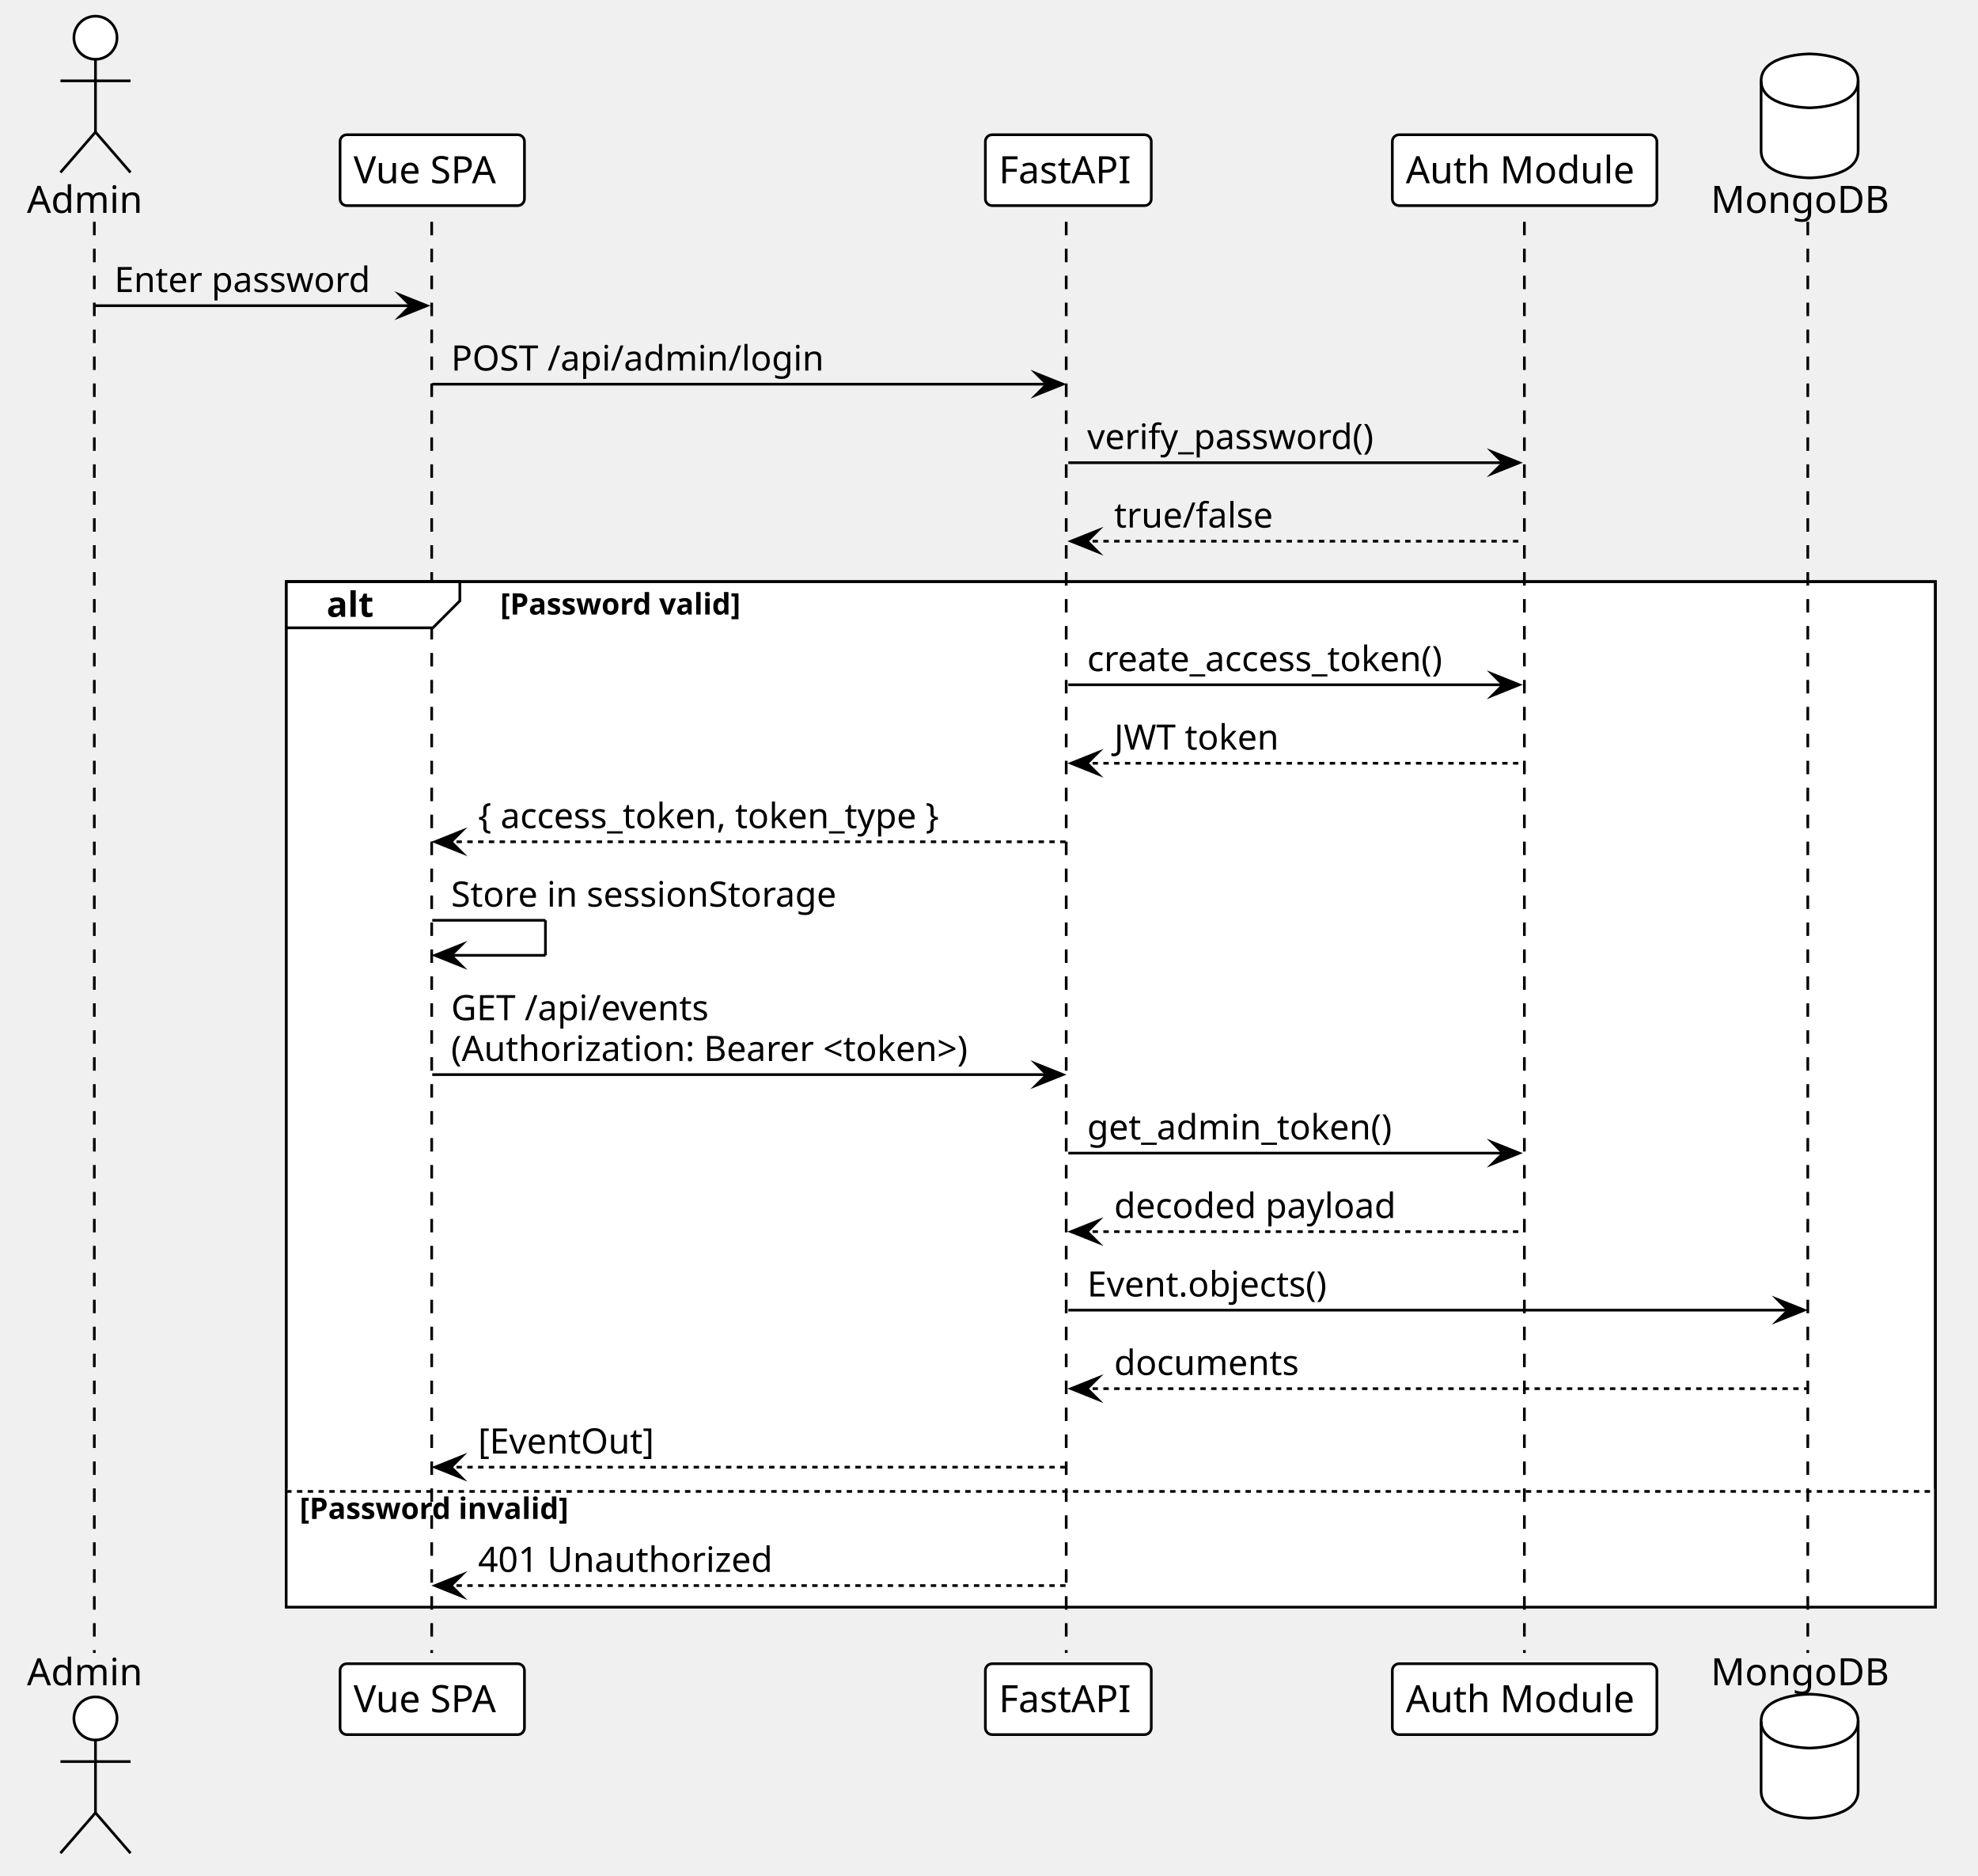
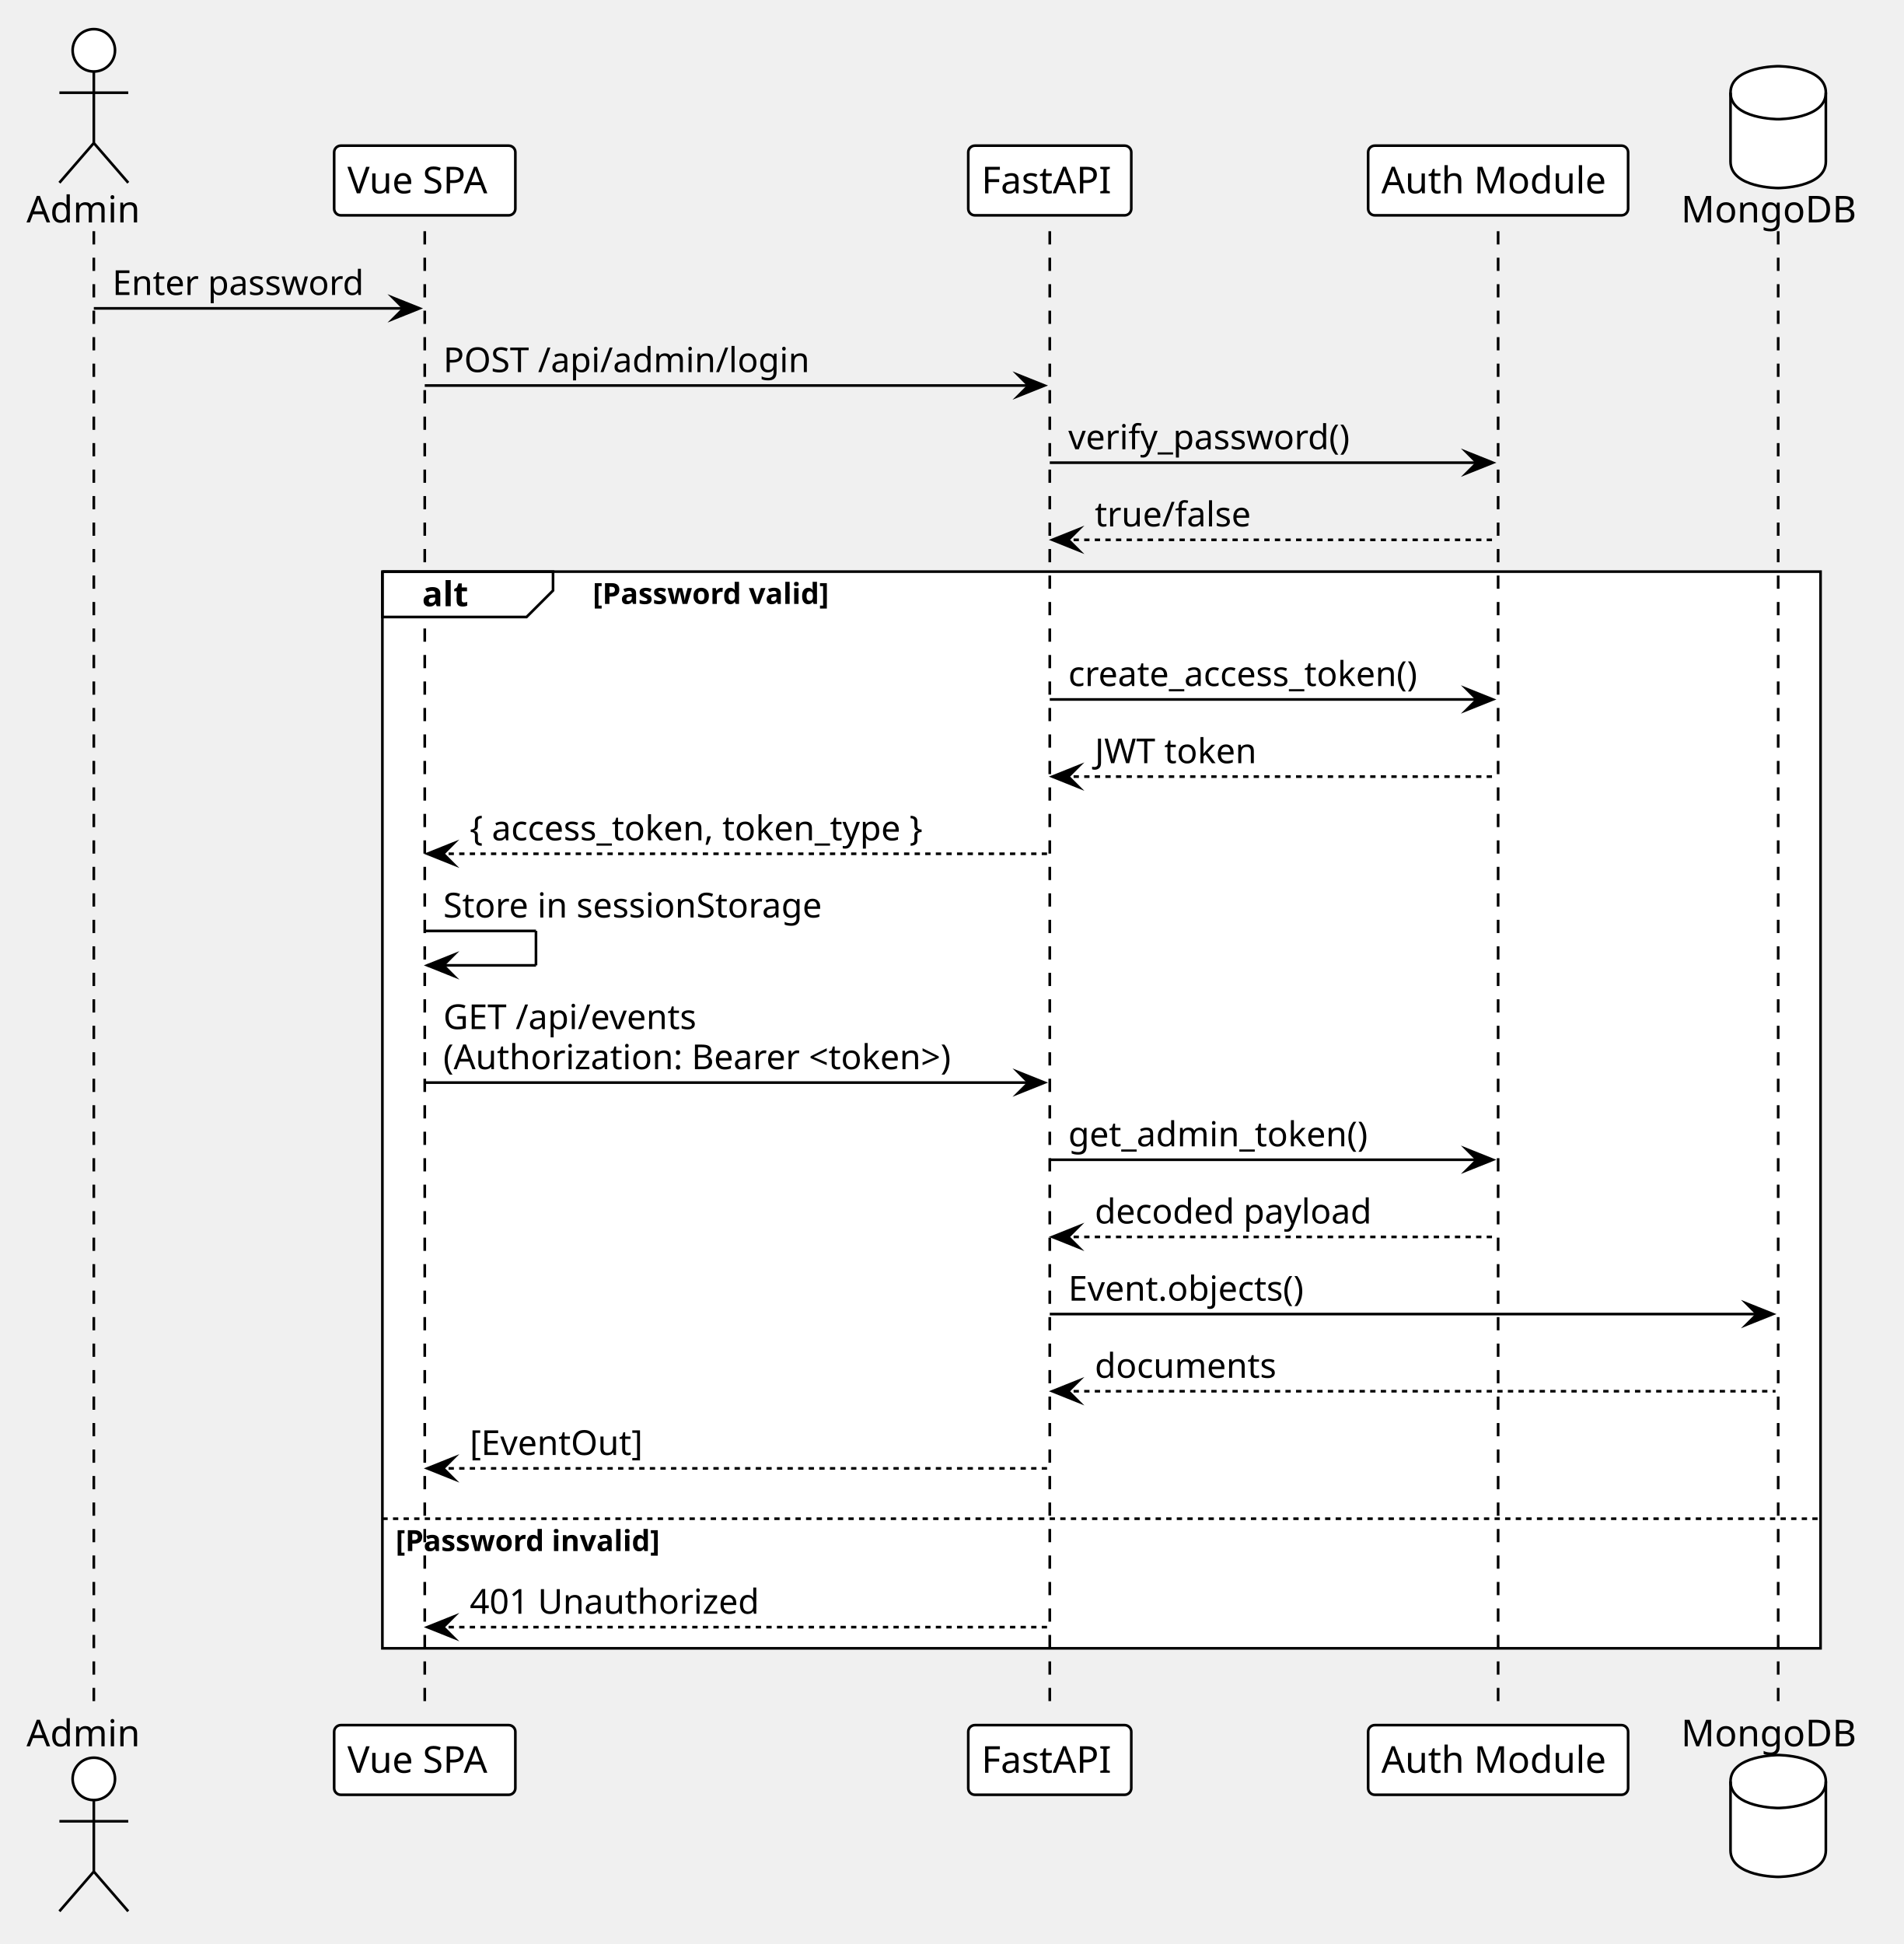
- <svg xmlns="http://www.w3.org/2000/svg" version="1.1" data-diagram-type="SEQUENCE" style="width:734px;height:696px;background:#FFFFFF;" width="734px" height="696px" viewBox="0 0 734 696" zoomAndPan="magnify" preserveAspectRatio="none" contentStyleType="text/css">
+ <svg xmlns="http://www.w3.org/2000/svg" version="1.1" data-diagram-type="SEQUENCE" style="width:719px;height:734px;background:#FFFFFF;" width="719px" height="734px" viewBox="0 0 719 734" zoomAndPan="magnify" preserveAspectRatio="none" contentStyleType="text/css">
  <defs />
  <g font-family="sans-serif" lengthAdjust="spacing">
-     <rect x="106.194" y="215.828" width="611.997" height="380.531" fill="#FFF" style="stroke:#000;stroke-width:1;" />
-     <rect x="106.194" y="552.422" width="611.997" height="43.938" fill="#FFF" style="stroke:none;" />
-     <g class="participant-lifeline" data-qualified-name="Admin" data-entity-uid="part1" id="part1-lifeline" data-source-line="3">
-       <g>
-         <rect x="31.432" y="82.297" width="8" height="531.063" fill="#000" fill-opacity="0" />
-         <line x1="35" y1="82.297" x2="35" y2="613.359" style="stroke:#000;stroke-width:1;stroke-dasharray:5,5;" />
-       </g>
+     <rect x="144.404" y="215.828" width="543.11" height="406.531" fill="#FFF" style="stroke:#FFF;stroke-width:1;" />
+     <g>
+       <rect x="31.932" y="87.297" width="8" height="559.063" fill="#000" fill-opacity="0" />
+       <line x1="35.432" y1="87.297" x2="35.432" y2="646.359" style="stroke:#000;stroke-width:1;stroke-dasharray:5,5;" />
    </g>
-     <g class="participant-lifeline" data-qualified-name="Frontend" data-entity-uid="part2" id="part2-lifeline" data-source-line="4">
-       <g>
-         <rect x="156.404" y="82.297" width="8" height="531.063" fill="#000" fill-opacity="0" />
-         <line x1="160.194" y1="82.297" x2="160.194" y2="613.359" style="stroke:#000;stroke-width:1;stroke-dasharray:5,5;" />
-       </g>
+     <g>
+       <rect x="156.904" y="87.297" width="8" height="559.063" fill="#000" fill-opacity="0" />
+       <line x1="160.404" y1="87.297" x2="160.404" y2="646.359" style="stroke:#000;stroke-width:1;stroke-dasharray:5,5;" />
    </g>
-     <g class="participant-lifeline" data-qualified-name="API" data-entity-uid="part3" id="part3-lifeline" data-source-line="5">
-       <g>
-         <rect x="392.435" y="82.297" width="8" height="531.063" fill="#000" fill-opacity="0" />
-         <line x1="395.653" y1="82.297" x2="395.653" y2="613.359" style="stroke:#000;stroke-width:1;stroke-dasharray:5,5;" />
-       </g>
+     <g>
+       <rect x="392.935" y="87.297" width="8" height="559.063" fill="#000" fill-opacity="0" />
+       <line x1="396.435" y1="87.297" x2="396.435" y2="646.359" style="stroke:#000;stroke-width:1;stroke-dasharray:5,5;" />
    </g>
-     <g class="participant-lifeline" data-qualified-name="Auth" data-entity-uid="part4" id="part4-lifeline" data-source-line="6">
-       <g>
-         <rect x="561.752" y="82.297" width="8" height="531.063" fill="#000" fill-opacity="0" />
-         <line x1="565.667" y1="82.297" x2="565.667" y2="613.359" style="stroke:#000;stroke-width:1;stroke-dasharray:5,5;" />
-       </g>
+     <g>
+       <rect x="562.252" y="87.297" width="8" height="559.063" fill="#000" fill-opacity="0" />
+       <line x1="565.752" y1="87.297" x2="565.752" y2="646.359" style="stroke:#000;stroke-width:1;stroke-dasharray:5,5;" />
    </g>
-     <g class="participant-lifeline" data-qualified-name="DB" data-entity-uid="part5" id="part5-lifeline" data-source-line="7">
-       <g>
-         <rect x="667.514" y="82.297" width="8" height="531.063" fill="#000" fill-opacity="0" />
-         <line x1="670.837" y1="82.297" x2="670.837" y2="613.359" style="stroke:#000;stroke-width:1;stroke-dasharray:5,5;" />
-       </g>
+     <g>
+       <rect x="668.014" y="87.297" width="8" height="559.063" fill="#000" fill-opacity="0" />
+       <line x1="671.514" y1="87.297" x2="671.514" y2="646.359" style="stroke:#000;stroke-width:1;stroke-dasharray:5,5;" />
    </g>
-     <g class="participant participant-head" data-qualified-name="Admin" data-entity-uid="part1" id="part1-head" data-source-line="3">
-       <text x="10" y="78.995" fill="#000" font-size="14" textLength="44.864" font-family="Verdana">Admin</text>
-       <ellipse cx="35.432" cy="14" rx="8" ry="8" fill="#FFF" style="stroke:#000;stroke-width:1;" />
-       <path d="M35.432,22 L35.432,49 M22.432,30 L48.432,30 M35.432,49 L22.432,64 M35.432,49 L48.432,64" style="stroke:#000;stroke-width:1;" fill="none" />
-     </g>
-     <g class="participant participant-tail" data-qualified-name="Admin" data-entity-uid="part1" id="part1-tail" data-source-line="3">
-       <text x="10" y="625.354" fill="#000" font-size="14" textLength="44.864" font-family="Verdana">Admin</text>
-       <ellipse cx="35.432" cy="637.656" rx="8" ry="8" fill="#FFF" style="stroke:#000;stroke-width:1;" />
-       <path d="M35.432,645.656 L35.432,672.656 M22.432,653.656 L48.432,653.656 M35.432,672.656 L22.432,687.656 M35.432,672.656 L48.432,687.656" style="stroke:#000;stroke-width:1;" fill="none" />
-     </g>
-     <g class="participant participant-head" data-qualified-name="Frontend" data-entity-uid="part2" id="part2-head" data-source-line="4">
-       <rect x="126.194" y="50" width="68.42" height="26.297" fill="#FFF" style="stroke:#000;stroke-width:1;" rx="2.5" ry="2.5" />
-       <text x="131.194" y="67.995" fill="#000" font-size="14" textLength="58.42" font-family="Verdana">Vue SPA</text>
-     </g>
-     <g class="participant participant-tail" data-qualified-name="Frontend" data-entity-uid="part2" id="part2-tail" data-source-line="4">
-       <rect x="126.194" y="617.359" width="68.42" height="26.297" fill="#FFF" style="stroke:#000;stroke-width:1;" rx="2.5" ry="2.5" />
-       <text x="131.194" y="635.354" fill="#000" font-size="14" textLength="58.42" font-family="Verdana">Vue SPA</text>
-     </g>
-     <g class="participant participant-head" data-qualified-name="API" data-entity-uid="part3" id="part3-head" data-source-line="5">
-       <rect x="365.653" y="50" width="61.563" height="26.297" fill="#FFF" style="stroke:#000;stroke-width:1;" rx="2.5" ry="2.5" />
-       <text x="370.653" y="67.995" fill="#000" font-size="14" textLength="51.563" font-family="Verdana">FastAPI</text>
-     </g>
-     <g class="participant participant-tail" data-qualified-name="API" data-entity-uid="part3" id="part3-tail" data-source-line="5">
-       <rect x="365.653" y="617.359" width="61.563" height="26.297" fill="#FFF" style="stroke:#000;stroke-width:1;" rx="2.5" ry="2.5" />
-       <text x="370.653" y="635.354" fill="#000" font-size="14" textLength="51.563" font-family="Verdana">FastAPI</text>
-     </g>
-     <g class="participant participant-head" data-qualified-name="Auth" data-entity-uid="part4" id="part4-head" data-source-line="6">
-       <rect x="516.667" y="50" width="98.17" height="26.297" fill="#FFF" style="stroke:#000;stroke-width:1;" rx="2.5" ry="2.5" />
-       <text x="521.667" y="67.995" fill="#000" font-size="14" textLength="88.17" font-family="Verdana">Auth Module</text>
-     </g>
-     <g class="participant participant-tail" data-qualified-name="Auth" data-entity-uid="part4" id="part4-tail" data-source-line="6">
-       <rect x="516.667" y="617.359" width="98.17" height="26.297" fill="#FFF" style="stroke:#000;stroke-width:1;" rx="2.5" ry="2.5" />
-       <text x="521.667" y="635.354" fill="#000" font-size="14" textLength="88.17" font-family="Verdana">Auth Module</text>
-     </g>
-     <g class="participant participant-head" data-qualified-name="DB" data-entity-uid="part5" id="part5-head" data-source-line="7">
-       <text x="634.837" y="78.995" fill="#000" font-size="14" textLength="67.354" font-family="Verdana">MongoDB</text>
-       <path d="M653.514,30 C653.514,20 671.514,20 671.514,20 C671.514,20 689.514,20 689.514,30 L689.514,56 C689.514,66 671.514,66 671.514,66 C671.514,66 653.514,66 653.514,56 L653.514,30" style="stroke:#000;stroke-width:1;" fill="#FFF" />
-       <path d="M653.514,30 C653.514,40 671.514,40 671.514,40 C671.514,40 689.514,40 689.514,30" style="stroke:#000;stroke-width:1;" fill="none" />
-     </g>
-     <g class="participant participant-tail" data-qualified-name="DB" data-entity-uid="part5" id="part5-tail" data-source-line="7">
-       <text x="634.837" y="625.354" fill="#000" font-size="14" textLength="67.354" font-family="Verdana">MongoDB</text>
-       <path d="M653.514,638.656 C653.514,628.656 671.514,628.656 671.514,628.656 C671.514,628.656 689.514,628.656 689.514,638.656 L689.514,664.656 C689.514,674.656 671.514,674.656 671.514,674.656 C671.514,674.656 653.514,674.656 653.514,664.656 L653.514,638.656" style="stroke:#000;stroke-width:1;" fill="#FFF" />
-       <path d="M653.514,638.656 C653.514,648.656 671.514,648.656 671.514,648.656 C671.514,648.656 689.514,648.656 689.514,638.656" style="stroke:#000;stroke-width:1;" fill="none" />
-     </g>
-     <g class="message" data-entity-1="part1" data-entity-2="part2" id="msg1" data-source-line="9">
-       <polygon points="148.404,109.43,158.404,113.43,148.404,117.43,152.404,113.43" fill="#000" style="stroke:#000;stroke-width:1;stroke-linejoin:miter;stroke-miterlimit:10;" />
-       <line x1="35.432" y1="113.43" x2="154.404" y2="113.43" style="stroke:#000;stroke-width:1;" />
-       <text x="42.432" y="108.364" fill="#000" font-size="13" textLength="100.972" font-family="Verdana">Enter password</text>
-     </g>
-     <g class="message" data-entity-1="part2" data-entity-2="part3" id="msg2" data-source-line="10">
-       <polygon points="384.435,138.563,394.435,142.563,384.435,146.563,388.435,142.563" fill="#000" style="stroke:#000;stroke-width:1;stroke-linejoin:miter;stroke-miterlimit:10;" />
-       <line x1="160.404" y1="142.563" x2="390.435" y2="142.563" style="stroke:#000;stroke-width:1;" />
-       <text x="167.404" y="137.497" fill="#000" font-size="13" textLength="143.768" font-family="Verdana">POST /api/admin/login</text>
-     </g>
-     <g class="message" data-entity-1="part3" data-entity-2="part4" id="msg3" data-source-line="11">
-       <polygon points="553.752,167.695,563.752,171.695,553.752,175.695,557.752,171.695" fill="#000" style="stroke:#000;stroke-width:1;stroke-linejoin:miter;stroke-miterlimit:10;" />
-       <line x1="396.435" y1="171.695" x2="559.752" y2="171.695" style="stroke:#000;stroke-width:1;" />
-       <text x="403.435" y="166.629" fill="#000" font-size="13" textLength="115.508" font-family="Verdana">verify_password()</text>
-     </g>
-     <g class="message" data-entity-1="part4" data-entity-2="part3" id="msg4" data-source-line="12">
-       <polygon points="407.435,196.828,397.435,200.828,407.435,204.828,403.435,200.828" fill="#000" style="stroke:#000;stroke-width:1;stroke-linejoin:miter;stroke-miterlimit:10;" />
-       <line x1="401.435" y1="200.828" x2="564.752" y2="200.828" style="stroke:#000;stroke-width:1;stroke-dasharray:2,2;" />
-       <text x="413.435" y="195.762" fill="#000" font-size="13" textLength="61.985" font-family="Verdana">true/false</text>
-     </g>
-     <path d="M106.194,215.828 L170.637,215.828 L170.637,222.961 L160.637,232.961 L106.194,232.961 L106.194,215.828" style="stroke:#000;stroke-width:1;" fill="#FFF" />
-     <rect x="106.194" y="215.828" width="611.997" height="380.531" fill="none" style="stroke:#000;stroke-width:1;" />
-     <text x="121.194" y="228.895" fill="#000" font-size="13" textLength="19.443" font-weight="700" font-family="Verdana">alt</text>
-     <text x="185.637" y="228.039" fill="#000" font-size="11" textLength="103.49" font-weight="700" font-family="Verdana">[Password valid]</text>
-     <g class="message" data-entity-1="part3" data-entity-2="part4" id="msg5" data-source-line="15">
-       <polygon points="553.752,250.094,563.752,254.094,553.752,258.094,557.752,254.094" fill="#000" style="stroke:#000;stroke-width:1;stroke-linejoin:miter;stroke-miterlimit:10;" />
-       <line x1="396.435" y1="254.094" x2="559.752" y2="254.094" style="stroke:#000;stroke-width:1;" />
-       <text x="403.435" y="249.028" fill="#000" font-size="13" textLength="145.317" font-family="Verdana">create_access_token()</text>
-     </g>
-     <g class="message" data-entity-1="part4" data-entity-2="part3" id="msg6" data-source-line="16">
-       <polygon points="407.435,279.227,397.435,283.227,407.435,287.227,403.435,283.227" fill="#000" style="stroke:#000;stroke-width:1;stroke-linejoin:miter;stroke-miterlimit:10;" />
-       <line x1="401.435" y1="283.227" x2="564.752" y2="283.227" style="stroke:#000;stroke-width:1;stroke-dasharray:2,2;" />
-       <text x="413.435" y="278.161" fill="#000" font-size="13" textLength="65.578" font-family="Verdana">JWT token</text>
-     </g>
-     <g class="message" data-entity-1="part3" data-entity-2="part2" id="msg7" data-source-line="17">
-       <polygon points="171.404,308.359,161.404,312.359,171.404,316.359,167.404,312.359" fill="#000" style="stroke:#000;stroke-width:1;stroke-linejoin:miter;stroke-miterlimit:10;" />
-       <line x1="165.404" y1="312.359" x2="395.435" y2="312.359" style="stroke:#000;stroke-width:1;stroke-dasharray:2,2;" />
-       <text x="177.404" y="307.293" fill="#000" font-size="13" textLength="192.55" font-family="Verdana">{ access_token, token_type }</text>
-     </g>
-     <g class="message" data-entity-1="part2" data-entity-2="part2" id="msg8" data-source-line="18">
-       <line x1="160.404" y1="341.492" x2="202.404" y2="341.492" style="stroke:#000;stroke-width:1;" />
-       <line x1="202.404" y1="341.492" x2="202.404" y2="354.492" style="stroke:#000;stroke-width:1;" />
-       <line x1="161.404" y1="354.492" x2="202.404" y2="354.492" style="stroke:#000;stroke-width:1;" />
-       <polygon points="171.404,350.492,161.404,354.492,171.404,358.492,167.404,354.492" fill="#000" style="stroke:#000;stroke-width:1;stroke-linejoin:miter;stroke-miterlimit:10;" />
-       <text x="167.404" y="336.426" fill="#000" font-size="13" textLength="153.747" font-family="Verdana">Store in sessionStorage</text>
-     </g>
-     <g class="message" data-entity-1="part2" data-entity-2="part3" id="msg9" data-source-line="19">
-       <polygon points="384.435,394.758,394.435,398.758,384.435,402.758,388.435,398.758" fill="#000" style="stroke:#000;stroke-width:1;stroke-linejoin:miter;stroke-miterlimit:10;" />
-       <line x1="160.404" y1="398.758" x2="390.435" y2="398.758" style="stroke:#000;stroke-width:1;" />
-       <text x="167.404" y="378.559" fill="#000" font-size="13" textLength="102.75" font-family="Verdana">GET /api/events</text>
-       <text x="167.404" y="393.692" fill="#000" font-size="13" textLength="212.031" font-family="Verdana">(Authorization: Bearer &lt;token&gt;)</text>
-     </g>
-     <g class="message" data-entity-1="part3" data-entity-2="part4" id="msg10" data-source-line="20">
-       <polygon points="553.752,423.891,563.752,427.891,553.752,431.891,557.752,427.891" fill="#000" style="stroke:#000;stroke-width:1;stroke-linejoin:miter;stroke-miterlimit:10;" />
-       <line x1="396.435" y1="427.891" x2="559.752" y2="427.891" style="stroke:#000;stroke-width:1;" />
-       <text x="403.435" y="422.825" fill="#000" font-size="13" textLength="122.04" font-family="Verdana">get_admin_token()</text>
-     </g>
-     <g class="message" data-entity-1="part4" data-entity-2="part3" id="msg11" data-source-line="21">
-       <polygon points="407.435,453.023,397.435,457.023,407.435,461.023,403.435,457.023" fill="#000" style="stroke:#000;stroke-width:1;stroke-linejoin:miter;stroke-miterlimit:10;" />
-       <line x1="401.435" y1="457.023" x2="564.752" y2="457.023" style="stroke:#000;stroke-width:1;stroke-dasharray:2,2;" />
-       <text x="413.435" y="451.958" fill="#000" font-size="13" textLength="111.681" font-family="Verdana">decoded payload</text>
-     </g>
-     <g class="message" data-entity-1="part3" data-entity-2="part5" id="msg12" data-source-line="22">
-       <polygon points="659.514,482.156,669.514,486.156,659.514,490.156,663.514,486.156" fill="#000" style="stroke:#000;stroke-width:1;stroke-linejoin:miter;stroke-miterlimit:10;" />
-       <line x1="396.435" y1="486.156" x2="665.514" y2="486.156" style="stroke:#000;stroke-width:1;" />
-       <text x="403.435" y="481.09" fill="#000" font-size="13" textLength="98.351" font-family="Verdana">Event.objects()</text>
-     </g>
-     <g class="message" data-entity-1="part5" data-entity-2="part3" id="msg13" data-source-line="23">
-       <polygon points="407.435,511.289,397.435,515.289,407.435,519.289,403.435,515.289" fill="#000" style="stroke:#000;stroke-width:1;stroke-linejoin:miter;stroke-miterlimit:10;" />
-       <line x1="401.435" y1="515.289" x2="670.514" y2="515.289" style="stroke:#000;stroke-width:1;stroke-dasharray:2,2;" />
-       <text x="413.435" y="510.223" fill="#000" font-size="13" textLength="72.363" font-family="Verdana">documents</text>
-     </g>
-     <g class="message" data-entity-1="part3" data-entity-2="part2" id="msg14" data-source-line="24">
-       <polygon points="171.404,540.422,161.404,544.422,171.404,548.422,167.404,544.422" fill="#000" style="stroke:#000;stroke-width:1;stroke-linejoin:miter;stroke-miterlimit:10;" />
-       <line x1="165.404" y1="544.422" x2="395.435" y2="544.422" style="stroke:#000;stroke-width:1;stroke-dasharray:2,2;" />
-       <text x="177.404" y="539.356" fill="#000" font-size="13" textLength="70.954" font-family="Verdana">[EventOut]</text>
-     </g>
-     <line x1="106.194" y1="553.422" x2="718.191" y2="553.422" style="stroke:#000;stroke-width:1;stroke-dasharray:2,2;" />
-     <text x="111.194" y="563.632" fill="#000" font-size="11" textLength="115.092" font-weight="700" font-family="Verdana">[Password invalid]</text>
-     <g class="message" data-entity-1="part3" data-entity-2="part2" id="msg15" data-source-line="26">
-       <polygon points="171.404,584.359,161.404,588.359,171.404,592.359,167.404,588.359" fill="#000" style="stroke:#000;stroke-width:1;stroke-linejoin:miter;stroke-miterlimit:10;" />
-       <line x1="165.404" y1="588.359" x2="395.435" y2="588.359" style="stroke:#000;stroke-width:1;stroke-dasharray:2,2;" />
-       <text x="177.404" y="583.293" fill="#000" font-size="13" textLength="116.226" font-family="Verdana">401 Unauthorized</text>
-     </g>
+     <text x="10" y="83.995" fill="#000" font-size="14" textLength="44.864" font-family="Verdana">Admin</text>
+     <ellipse cx="35.432" cy="19" rx="8" ry="8" fill="#FFF" style="stroke:#000;stroke-width:1;" />
+     <path d="M35.432,27 L35.432,54 M22.432,35 L48.432,35 M35.432,54 L22.432,69 M35.432,54 L48.432,69" style="stroke:#000;stroke-width:1;" fill="none" />
+     <rect x="126.194" y="55" width="68.42" height="26.297" fill="#FFF" style="stroke:#000;stroke-width:1;" rx="2.5" ry="2.5" />
+     <text x="131.194" y="72.995" fill="#000" font-size="14" textLength="58.42" font-family="Verdana">Vue SPA</text>
+     <rect x="365.653" y="55" width="61.563" height="26.297" fill="#FFF" style="stroke:#000;stroke-width:1;" rx="2.5" ry="2.5" />
+     <text x="370.653" y="72.995" fill="#000" font-size="14" textLength="51.563" font-family="Verdana">FastAPI</text>
+     <rect x="516.667" y="55" width="98.17" height="26.297" fill="#FFF" style="stroke:#000;stroke-width:1;" rx="2.5" ry="2.5" />
+     <text x="521.667" y="72.995" fill="#000" font-size="14" textLength="88.17" font-family="Verdana">Auth Module</text>
+     <text x="634.837" y="83.995" fill="#000" font-size="14" textLength="67.354" font-family="Verdana">MongoDB</text>
+     <path d="M653.514,35 C653.514,25 671.514,25 671.514,25 C671.514,25 689.514,25 689.514,35 L689.514,61 C689.514,71 671.514,71 671.514,71 C671.514,71 653.514,71 653.514,61 L653.514,35" style="stroke:#000;stroke-width:1;" fill="#FFF" />
+     <path d="M653.514,35 C653.514,45 671.514,45 671.514,45 C671.514,45 689.514,45 689.514,35" style="stroke:#000;stroke-width:1;" fill="none" />
+     <text x="10" y="659.354" fill="#000" font-size="14" textLength="44.864" font-family="Verdana">Admin</text>
+     <ellipse cx="35.432" cy="671.656" rx="8" ry="8" fill="#FFF" style="stroke:#000;stroke-width:1;" />
+     <path d="M35.432,679.656 L35.432,706.656 M22.432,687.656 L48.432,687.656 M35.432,706.656 L22.432,721.656 M35.432,706.656 L48.432,721.656" style="stroke:#000;stroke-width:1;" fill="none" />
+     <rect x="126.194" y="651.359" width="68.42" height="26.297" fill="#FFF" style="stroke:#000;stroke-width:1;" rx="2.5" ry="2.5" />
+     <text x="131.194" y="669.354" fill="#000" font-size="14" textLength="58.42" font-family="Verdana">Vue SPA</text>
+     <rect x="365.653" y="651.359" width="61.563" height="26.297" fill="#FFF" style="stroke:#000;stroke-width:1;" rx="2.5" ry="2.5" />
+     <text x="370.653" y="669.354" fill="#000" font-size="14" textLength="51.563" font-family="Verdana">FastAPI</text>
+     <rect x="516.667" y="651.359" width="98.17" height="26.297" fill="#FFF" style="stroke:#000;stroke-width:1;" rx="2.5" ry="2.5" />
+     <text x="521.667" y="669.354" fill="#000" font-size="14" textLength="88.17" font-family="Verdana">Auth Module</text>
+     <text x="634.837" y="659.354" fill="#000" font-size="14" textLength="67.354" font-family="Verdana">MongoDB</text>
+     <path d="M653.514,672.656 C653.514,662.656 671.514,662.656 671.514,662.656 C671.514,662.656 689.514,662.656 689.514,672.656 L689.514,698.656 C689.514,708.656 671.514,708.656 671.514,708.656 C671.514,708.656 653.514,708.656 653.514,698.656 L653.514,672.656" style="stroke:#000;stroke-width:1;" fill="#FFF" />
+     <path d="M653.514,672.656 C653.514,682.656 671.514,682.656 671.514,682.656 C671.514,682.656 689.514,682.656 689.514,672.656" style="stroke:#000;stroke-width:1;" fill="none" />
+     <polygon points="148.404,112.43,158.404,116.43,148.404,120.43,152.404,116.43" fill="#000" style="stroke:#000;stroke-width:1;stroke-linejoin:miter;stroke-miterlimit:10;" />
+     <line x1="35.432" y1="116.43" x2="154.404" y2="116.43" style="stroke:#000;stroke-width:1;" />
+     <text x="42.432" y="111.364" fill="#000" font-size="13" textLength="100.972" font-family="Verdana">Enter password</text>
+     <polygon points="384.435,141.563,394.435,145.563,384.435,149.563,388.435,145.563" fill="#000" style="stroke:#000;stroke-width:1;stroke-linejoin:miter;stroke-miterlimit:10;" />
+     <line x1="160.404" y1="145.563" x2="390.435" y2="145.563" style="stroke:#000;stroke-width:1;" />
+     <text x="167.404" y="140.497" fill="#000" font-size="13" textLength="143.768" font-family="Verdana">POST /api/admin/login</text>
+     <polygon points="553.752,170.695,563.752,174.695,553.752,178.695,557.752,174.695" fill="#000" style="stroke:#000;stroke-width:1;stroke-linejoin:miter;stroke-miterlimit:10;" />
+     <line x1="396.435" y1="174.695" x2="559.752" y2="174.695" style="stroke:#000;stroke-width:1;" />
+     <text x="403.435" y="169.629" fill="#000" font-size="13" textLength="115.508" font-family="Verdana">verify_password()</text>
+     <polygon points="407.435,199.828,397.435,203.828,407.435,207.828,403.435,203.828" fill="#000" style="stroke:#000;stroke-width:1;stroke-linejoin:miter;stroke-miterlimit:10;" />
+     <line x1="401.435" y1="203.828" x2="564.752" y2="203.828" style="stroke:#000;stroke-width:1;stroke-dasharray:2,2;" />
+     <text x="413.435" y="198.762" fill="#000" font-size="13" textLength="61.985" font-family="Verdana">true/false</text>
+     <path d="M144.404,215.828 L208.847,215.828 L208.847,222.961 L198.847,232.961 L144.404,232.961 L144.404,215.828" style="stroke:#000;stroke-width:1;" fill="#FFF" />
+     <rect x="144.404" y="215.828" width="543.11" height="406.531" fill="none" style="stroke:#000;stroke-width:1;" />
+     <text x="159.404" y="228.895" fill="#000" font-size="13" textLength="19.443" font-weight="700" font-family="Verdana">alt</text>
+     <text x="223.847" y="228.039" fill="#000" font-size="11" textLength="103.49" font-weight="700" font-family="Verdana">[Password valid]</text>
+     <line x1="144.404" y1="573.422" x2="687.514" y2="573.422" style="stroke:#000;stroke-width:1;stroke-dasharray:2,2;" />
+     <text x="149.404" y="585.632" fill="#000" font-size="11" textLength="115.092" font-weight="700" font-family="Verdana">[Password invalid]</text>
+     <polygon points="553.752,260.094,563.752,264.094,553.752,268.094,557.752,264.094" fill="#000" style="stroke:#000;stroke-width:1;stroke-linejoin:miter;stroke-miterlimit:10;" />
+     <line x1="396.435" y1="264.094" x2="559.752" y2="264.094" style="stroke:#000;stroke-width:1;" />
+     <text x="403.435" y="259.028" fill="#000" font-size="13" textLength="145.317" font-family="Verdana">create_access_token()</text>
+     <polygon points="407.435,289.227,397.435,293.227,407.435,297.227,403.435,293.227" fill="#000" style="stroke:#000;stroke-width:1;stroke-linejoin:miter;stroke-miterlimit:10;" />
+     <line x1="401.435" y1="293.227" x2="564.752" y2="293.227" style="stroke:#000;stroke-width:1;stroke-dasharray:2,2;" />
+     <text x="413.435" y="288.161" fill="#000" font-size="13" textLength="65.578" font-family="Verdana">JWT token</text>
+     <polygon points="171.404,318.359,161.404,322.359,171.404,326.359,167.404,322.359" fill="#000" style="stroke:#000;stroke-width:1;stroke-linejoin:miter;stroke-miterlimit:10;" />
+     <line x1="165.404" y1="322.359" x2="395.435" y2="322.359" style="stroke:#000;stroke-width:1;stroke-dasharray:2,2;" />
+     <text x="177.404" y="317.293" fill="#000" font-size="13" textLength="192.55" font-family="Verdana">{ access_token, token_type }</text>
+     <line x1="160.404" y1="351.492" x2="202.404" y2="351.492" style="stroke:#000;stroke-width:1;" />
+     <line x1="202.404" y1="351.492" x2="202.404" y2="364.492" style="stroke:#000;stroke-width:1;" />
+     <line x1="161.404" y1="364.492" x2="202.404" y2="364.492" style="stroke:#000;stroke-width:1;" />
+     <polygon points="171.404,360.492,161.404,364.492,171.404,368.492,167.404,364.492" fill="#000" style="stroke:#000;stroke-width:1;stroke-linejoin:miter;stroke-miterlimit:10;" />
+     <text x="167.404" y="346.426" fill="#000" font-size="13" textLength="153.747" font-family="Verdana">Store in sessionStorage</text>
+     <polygon points="384.435,404.758,394.435,408.758,384.435,412.758,388.435,408.758" fill="#000" style="stroke:#000;stroke-width:1;stroke-linejoin:miter;stroke-miterlimit:10;" />
+     <line x1="160.404" y1="408.758" x2="390.435" y2="408.758" style="stroke:#000;stroke-width:1;" />
+     <text x="167.404" y="388.559" fill="#000" font-size="13" textLength="102.75" font-family="Verdana">GET /api/events</text>
+     <text x="167.404" y="403.692" fill="#000" font-size="13" textLength="212.031" font-family="Verdana">(Authorization: Bearer &lt;token&gt;)</text>
+     <polygon points="553.752,433.891,563.752,437.891,553.752,441.891,557.752,437.891" fill="#000" style="stroke:#000;stroke-width:1;stroke-linejoin:miter;stroke-miterlimit:10;" />
+     <line x1="396.435" y1="437.891" x2="559.752" y2="437.891" style="stroke:#000;stroke-width:1;" />
+     <text x="403.435" y="432.825" fill="#000" font-size="13" textLength="122.04" font-family="Verdana">get_admin_token()</text>
+     <polygon points="407.435,463.023,397.435,467.023,407.435,471.023,403.435,467.023" fill="#000" style="stroke:#000;stroke-width:1;stroke-linejoin:miter;stroke-miterlimit:10;" />
+     <line x1="401.435" y1="467.023" x2="564.752" y2="467.023" style="stroke:#000;stroke-width:1;stroke-dasharray:2,2;" />
+     <text x="413.435" y="461.958" fill="#000" font-size="13" textLength="111.681" font-family="Verdana">decoded payload</text>
+     <polygon points="659.514,492.156,669.514,496.156,659.514,500.156,663.514,496.156" fill="#000" style="stroke:#000;stroke-width:1;stroke-linejoin:miter;stroke-miterlimit:10;" />
+     <line x1="396.435" y1="496.156" x2="665.514" y2="496.156" style="stroke:#000;stroke-width:1;" />
+     <text x="403.435" y="491.09" fill="#000" font-size="13" textLength="98.351" font-family="Verdana">Event.objects()</text>
+     <polygon points="407.435,521.289,397.435,525.289,407.435,529.289,403.435,525.289" fill="#000" style="stroke:#000;stroke-width:1;stroke-linejoin:miter;stroke-miterlimit:10;" />
+     <line x1="401.435" y1="525.289" x2="670.514" y2="525.289" style="stroke:#000;stroke-width:1;stroke-dasharray:2,2;" />
+     <text x="413.435" y="520.223" fill="#000" font-size="13" textLength="72.363" font-family="Verdana">documents</text>
+     <polygon points="171.404,550.422,161.404,554.422,171.404,558.422,167.404,554.422" fill="#000" style="stroke:#000;stroke-width:1;stroke-linejoin:miter;stroke-miterlimit:10;" />
+     <line x1="165.404" y1="554.422" x2="395.435" y2="554.422" style="stroke:#000;stroke-width:1;stroke-dasharray:2,2;" />
+     <text x="177.404" y="549.356" fill="#000" font-size="13" textLength="70.954" font-family="Verdana">[EventOut]</text>
+     <polygon points="171.404,610.359,161.404,614.359,171.404,618.359,167.404,614.359" fill="#000" style="stroke:#000;stroke-width:1;stroke-linejoin:miter;stroke-miterlimit:10;" />
+     <line x1="165.404" y1="614.359" x2="395.435" y2="614.359" style="stroke:#000;stroke-width:1;stroke-dasharray:2,2;" />
+     <text x="177.404" y="609.293" fill="#000" font-size="13" textLength="116.226" font-family="Verdana">401 Unauthorized</text>
  </g>
</svg>
